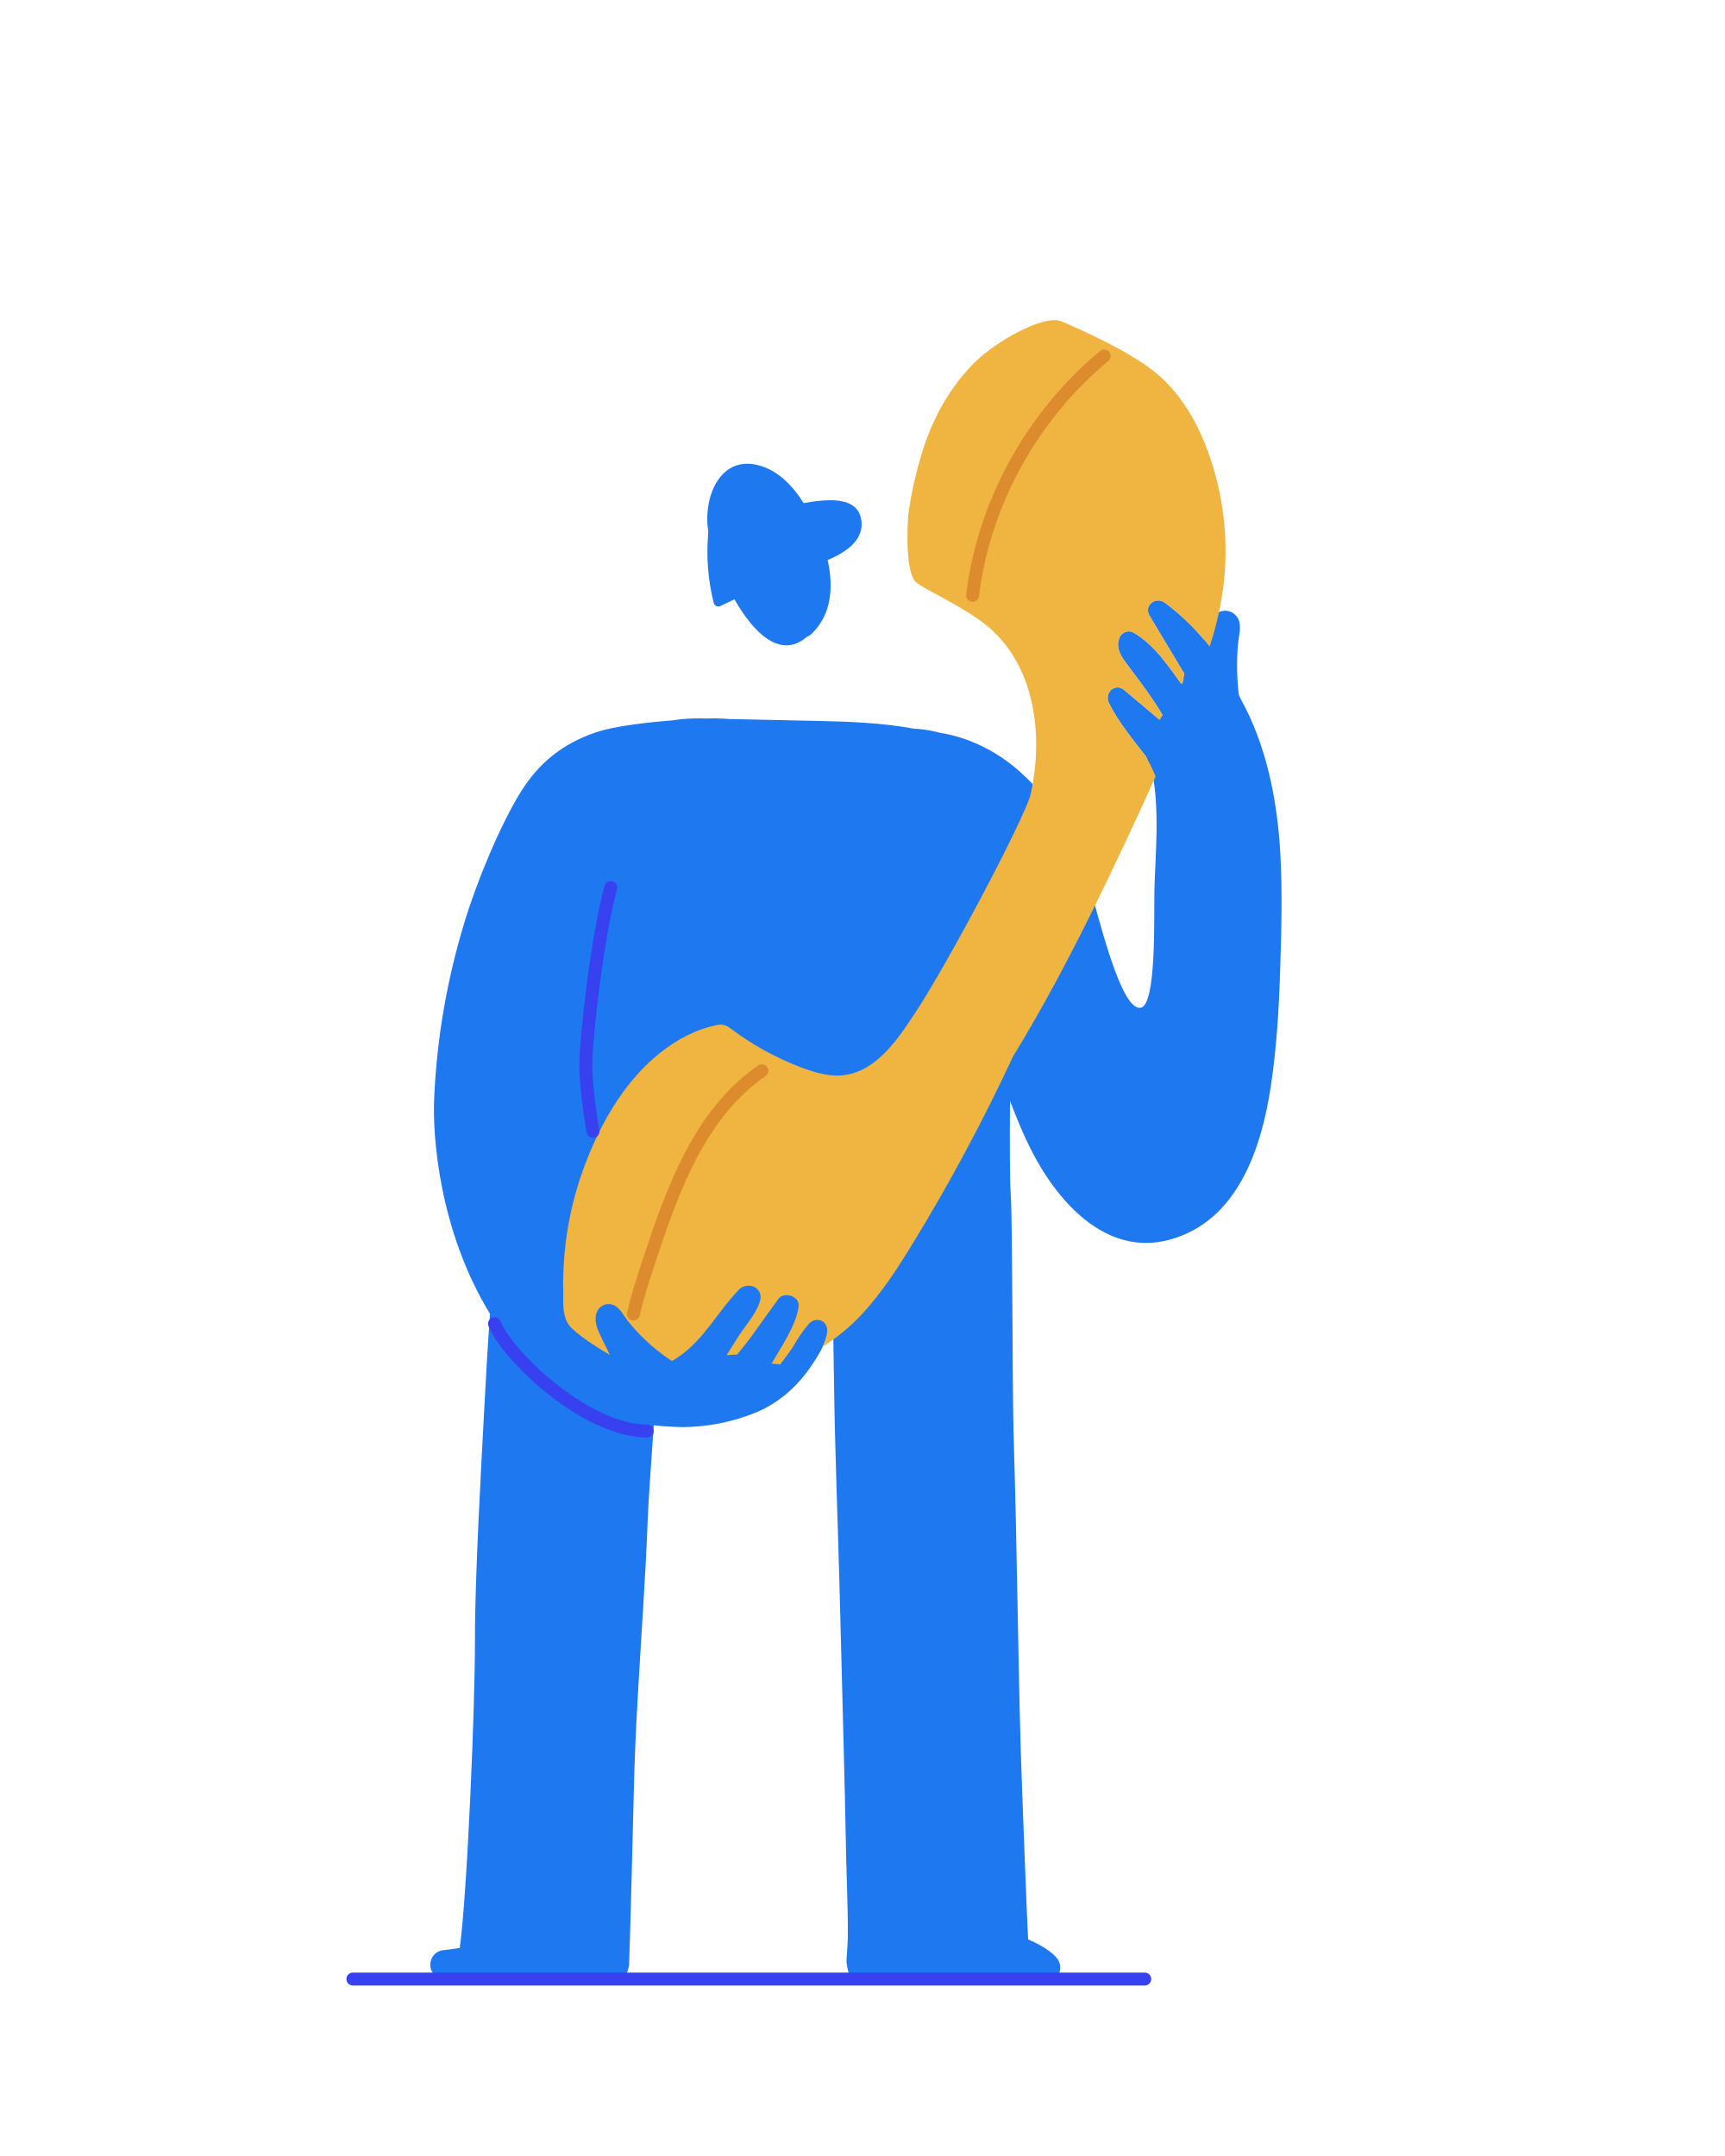
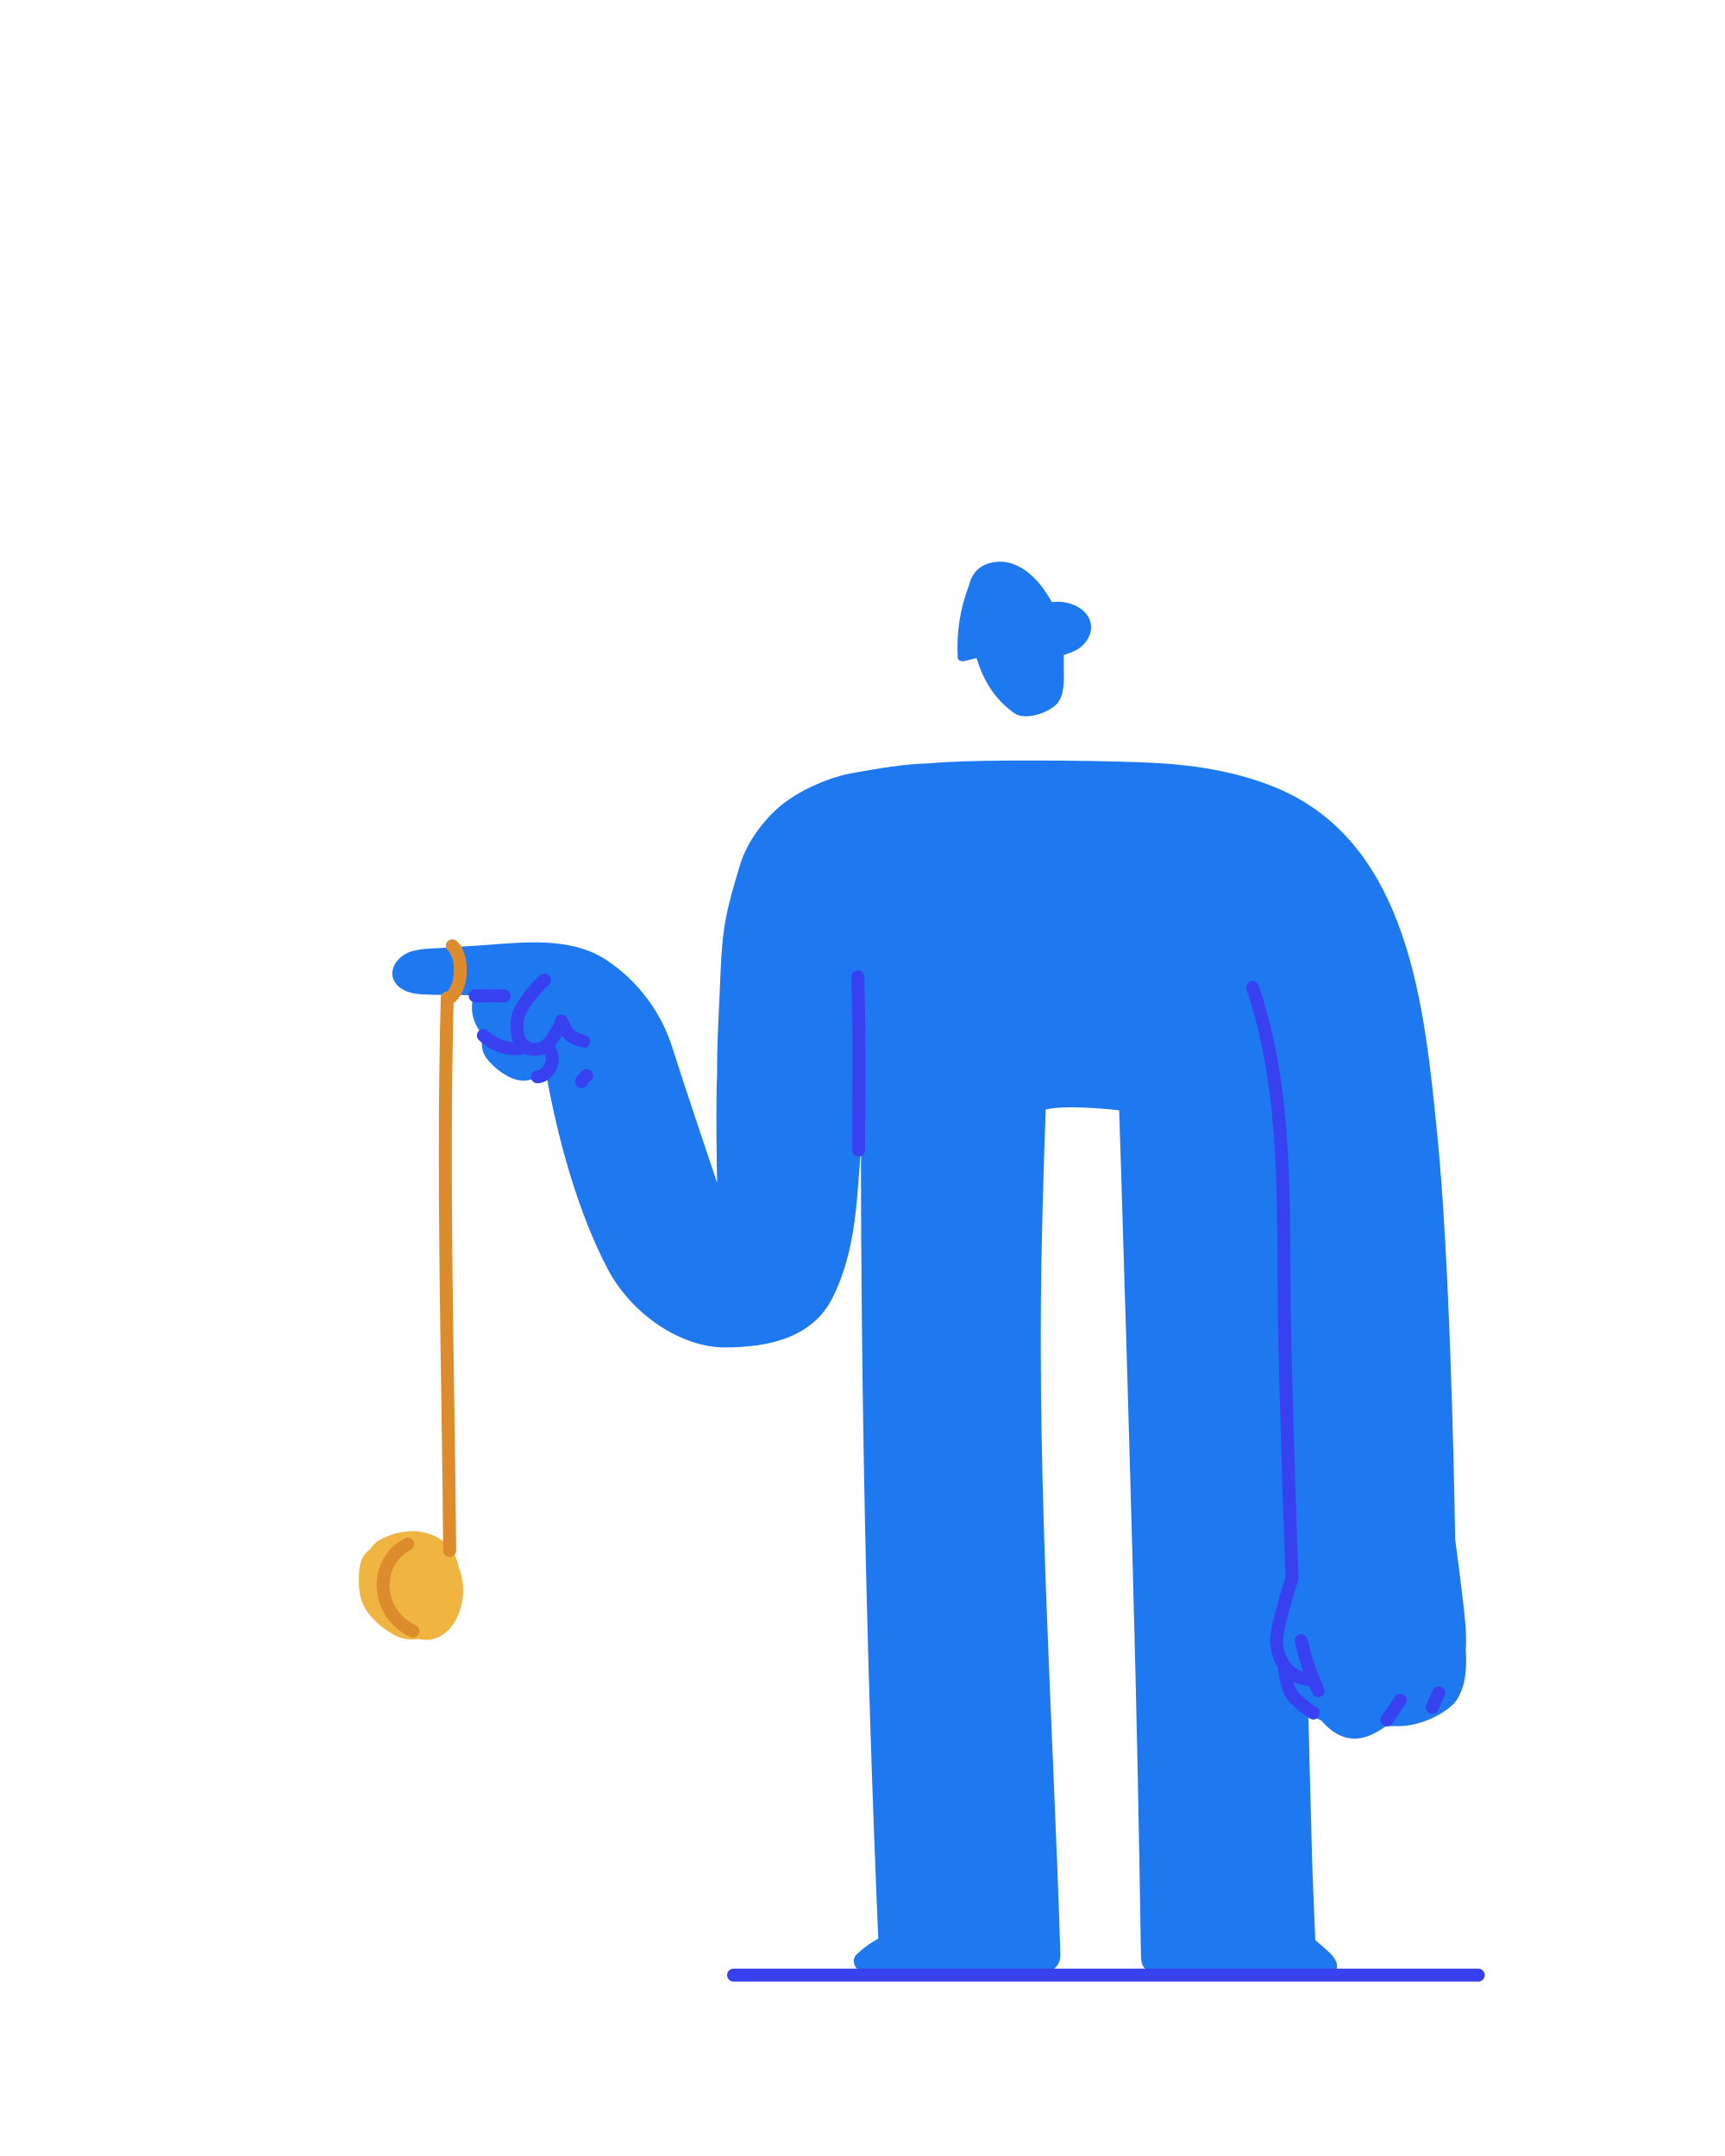
<svg xmlns="http://www.w3.org/2000/svg" viewBox="0 0 800 1000">
  <g id="jake">
-     <g id="telephone-call">
+     <g id="yo-yo">
      <g id="body">
-         <path d="M593.76,395.69c-1.42-24.9-6.44-50.06-18.48-71.75-.25-.57-.5-1.12-.76-1.68a116.26,116.26,0,0,1-.42-23.07c.31-3.66,1.76-8.27.29-11.81a6.74,6.74,0,0,0-8.65-3.64,4.15,4.15,0,0,0-2.79,2.85,4.26,4.26,0,0,0-1.8,2.25c-1,2.56-1.93,5.18-2.75,7.85a107.25,107.25,0,0,0-18.15-17.14c-4.19-3.12-10,1.21-7.16,6q7.54,12.59,15.07,25.17c.35.58.71,1.16,1.09,1.76a6.64,6.64,0,0,0-.42,2.42c-.37.69-.76,1.38-1.12,2.08-1-1.38-2-2.77-3-4.16-5.36-7.44-11-14.69-19-19.46a4.76,4.76,0,0,0-6.38,2c-2.6,5.78,1.47,10.19,4.76,14.64,3.14,4.25,6.34,8.47,9.35,12.8,2,2.85,3.91,5.78,5.66,8.81l-1.35,2.21-16.33-13.75c-4.32-3.65-9.46,1.37-7.15,6,4.47,9,10.94,16.71,17.06,24.63.25.43.48.87.72,1.31l-.19.51a7.21,7.21,0,0,1,.67,1.15c.19.25.38.5.56.76a5,5,0,0,1,1.08,3.15c3.9,17.05,1.52,40.91,1.21,55.08-.27,12.46,1.06,54.16-6.55,54.78S513.26,440.05,506.44,415s-16.7-42-33.37-57c-10.18-9.16-23.44-16-37.16-18.1-.41-.12-.82-.25-1.23-.35a60.64,60.64,0,0,0-11-1.61c-14.83-2.76-31.56-3.29-44-3.55l-41.35-.89a87.2,87.2,0,0,0-10.81-.23l-2.81-.06a75.12,75.12,0,0,0-13,.93c-13,1-27,2.87-34,5.11-13.18,4.16-26,11.89-35.82,27.46s-21,42.75-26.56,61.31a328.86,328.86,0,0,0-13.95,80.81c-.94,17.53,2.21,61.92,25.87,100.56-1,13.74-1.92,29.94-2.42,39.53-1.52,28.64-4.65,83-4.56,111.76s-3.43,115.72-7,142.47c0,.11,0,.22,0,.33-2.55.43-5.12.8-7.72,1.07-7.12.72-8.44,11.28-1.08,12.79,12.68,2.62,25.63,1.25,38.45,1.24,15.34,0,27.69,1.75,43,1.1,4.75-.2,5.83-8.26,5.83-8.37.44-11.23,1.84-64.52,2.18-80.06.61-28.29,2.59-56.53,4.3-84.77.86-14.13,1.66-28.25,2.19-42.39.24-6.31,1.4-24.13,2.78-43,5.2.55,10,.8,13.58.83a91.27,91.27,0,0,0,34.11-6.91c12.73-5.35,20.62-14.81,24.08-19.65,2.93-4.11,7.28-10.58,8.41-15.82a6.07,6.07,0,0,0,2.18-2.64l.83-.82c.17,9.08.31,17.75.41,25.62.41,30.82,1.63,60.62,2.47,91.45.83,30.28,2.83,108.24,2.91,116.54.08,7.56.38,16.55.6,24.11.23,8.13.47,16.26.41,24.39,0,3.14-.68,11.09-.61,11.5a1.25,1.25,0,0,0,0,.14l0,.12,0-.06c.14,1.53,1.29,12,7.1,9.74a8,8,0,0,0,.93-.43,6.46,6.46,0,0,0,2.87.55c29.3-.8,52.87,1.68,82.14-.69,5.89-.47,7.93-7,4.24-11.19-3.19-3.65-8.82-6.46-13.05-8.37-.53-9.1-2.21-54.44-2.74-67.88C473,804.12,472.53,776.56,472,749c-.51-27.74-1.08-55.36-1.91-83.11-.64-21.46-.49-100.13-1.32-111.47-.5-6.93-.5-25.42-.36-43.83,2.76,7.25,5.68,14.43,9.09,21.36,12,24.34,34.84,51.35,65.11,43,31.38-8.63,42.4-42.33,46.74-71,2.71-17.9,3.79-36,4.35-54.09S594.79,413.71,593.76,395.69Z" style="fill:#1e78f0" />
-         <path d="M328.51,246.64a97.75,97.75,0,0,0,2.5,33.07,2.24,2.24,0,0,0,3.33,1.26l6.27-3c8.91,15.67,21.43,28,33.62,17.38a6.73,6.73,0,0,0,2.23-1.44c9.36-8.93,10.09-22.1,7.38-34.17,7.75-3.21,16.14-8.57,15.73-17.12-.62-13.43-17.25-10.93-26.86-9.27-4.9-7.75-11.32-14.54-19.67-17.18-19.14-6.06-27.09,14.75-24.59,30.16Z" style="fill:#1e78f0" />
+         <path d="M190.32,441.45c4.5-1.52,9.44-1.44,14.12-1.75l17.95-1.19c19.5-1.3,42.09-4.55,59.29,7.08A76.45,76.45,0,0,1,312,486.45c6.14,19.48,20.57,62.12,20.57,62.12s-.74-37.38,0-49.73c-.15-15.77,1-31.55,1.58-47.31.87-21.74,2.72-29.58,9.2-50.83,3.08-10.08,11-20.78,19.26-27.44,8.84-7.11,22.51-13,33.55-14.85,11.34-1.93,22.81-4.07,34.29-4.33,5.52-.49,11-.77,16.46-.95,24.08-.8,70.59-.31,89.76.79s38.37,4.37,55.77,11.71c61.58,26,68.29,103,74.09,160.39,5.6,55.48,7.79,152.94,8.31,187.73q2,14.91,3.76,29.84c.83,7.07,1.63,14.5,1.19,21.68.45,8,.19,16.3-4.21,23.2-3.07,4.8-15.43,12.43-27.84,12.15-1.79,0-3.5,0-5.16.1a33.57,33.57,0,0,1-8.31,4.58c-8.69,3.13-15.74-.63-21.43-7.23-1-.48-2-1-3-1.49a22.36,22.36,0,0,1-3.07-.23q.15,6,.31,12,.72,27,1.43,54c.21,8.23,1.47,37.52,1.47,37.52s3.21,2.65,6.61,5.81,5.82,8.75,0,9.19c0,0-73.2.23-79.49.23s-7.88-3.5-7.94-7.4q-.71-44.71-1.61-89.43c-2.06-102.11-8.51-303.3-8.51-303.3s-23.73-2.81-34.07-.38q-1.32,35.26-2,70.55c-1.91,107.26,5.4,213.13,8.81,321.58.14,4.46-3.27,7.63-6,7.63l-85.26,0c-3.93,0-6.13-5.06-3.25-7.85a43,43,0,0,1,9.52-7c.18-.09.36-.18.53-.25q-2.06-48.23-3.62-96.47-4.19-131.28-4.42-262.65c0-.48.1-4.49.27-10.45-.49,6.57-1,13.13-1.53,19.66-1.05,13.26-2.6,34.12-11.92,52.62s-29.5,23-50,23-43.16-15.53-54-35.88c-14.16-26.58-23.6-61.63-28.74-90.68-1.15.14-2.31.22-3.49.26l-.2.19c-3.37,2.84-8.15,2.95-12.09,1.32a30.23,30.23,0,0,1-12-9.41,11,11,0,0,1-1.41-10.4,21.14,21.14,0,0,1-3.5-5.19,17.86,17.86,0,0,1-.87-13.53l-7.41-.12c-5.34-.09-10.72,0-16.06-.28-4-.2-8.37-.93-11.45-3.65C178.47,451.74,183.54,443.74,190.32,441.45Z" style="fill:#1e78f0" />
+         <path d="M501.08,300.22c-2.16,1.75-4.94,2.67-7.7,3.57-.43,7.82,1.69,18.93-4.29,23.66s-14.78,6.07-18.54,3.45c-9.49-6.62-14.68-15.78-17.65-25.68l-5.58,1.39c-1.6.39-3.09-.31-3.17-1.65a79.62,79.62,0,0,1,5.16-33.24c1.27-5.35,4.43-9.67,11.23-10.9,12.28-2.21,21.93,8.57,27.24,18.45l.22,0c5.93-.77,12.49,1.25,15.89,5.67C507.78,289.94,506,296.24,501.08,300.22Z" style="fill:#1e78f0" />
      </g>
-       <path id="object" d="M531.35,350.73c-6.12-7.92-12.59-15.61-17.06-24.63-2.31-4.66,2.83-9.68,7.15-6l16.33,13.75,1.35-2.21c-1.75-3-3.68-6-5.66-8.81-3-4.33-6.21-8.55-9.35-12.8-3.29-4.45-7.36-8.86-4.76-14.64a4.76,4.76,0,0,1,6.38-2c8,4.77,13.6,12,19,19.46,1.1,1.53,2.2,3.06,3.32,4.57a4,4,0,0,0,.84-1.9,6.74,6.74,0,0,1,.4-3c-.38-.6-.74-1.18-1.09-1.76q-7.53-12.58-15.07-25.17c-2.88-4.82,3-9.15,7.16-6A107.5,107.5,0,0,1,561,299.9a154.81,154.81,0,0,0,6.16-26.34,134.23,134.23,0,0,0-3.9-54.66c-4.65-16.36-12.2-32.38-25.08-44.14-12.24-11.17-38.5-22.59-46.12-25.77s-30.28,9-41.1,20.18c-11.9,12.36-19.57,27.29-24.14,43.45a180.07,180.07,0,0,0-5.31,24c-1,7.31-1.63,29.76,3.53,33.61s17.26,9,29,17.18c25.94,18.14,30.23,52.75,23.93,81-2.23,10-38.24,78.42-54.05,102.15-5.61,8.43-11.54,17.44-20.17,23.28a27.43,27.43,0,0,1-14,5c-6.42.31-12.68-1.65-18.59-3.89a132.68,132.68,0,0,1-32.72-18.21c-2.83-2.15-5.23-1.57-8.5-.73a61.39,61.39,0,0,0-7.48,2.51A63.87,63.87,0,0,0,309,486.17c-18.23,13.16-30.08,33.85-37.77,54.2a156,156,0,0,0-10,51.65,48.24,48.24,0,0,0,0,6.13c.08,4.63-.67,10.23,1.91,15.35,1.67,3.33,10.72,9.81,19.69,14.91-1.72-3.44-3.35-6.82-4.48-9.2-1.57-3.33-3.05-7.13-1.48-10.76a5.85,5.85,0,0,1,7.79-3.1c2.9,1.34,4.55,4.83,6.44,7.25a81,81,0,0,0,7.22,8,86.84,86.84,0,0,0,13.25,10.65,14.07,14.07,0,0,0,2.86-1.75c11.87-7.87,18.38-21.06,28.07-31.12a6.09,6.09,0,0,1,5.14-2,5.25,5.25,0,0,1,4.92,6.63c-1.53,6.05-6.65,11.49-10,16.67q-2.83,4.38-5.53,8.84c1.61-.1,3.23-.19,4.84-.25,2.33-2.83,4.65-5.68,6.83-8.71L361,602.45c2.48-3.46,10-1.41,9.38,3.6-1.07,8.57-8.36,19.1-12.55,26.43,1.23.1,3.9.35,4,.37.41-.51,5.49-7.29,6-8.25a66.33,66.33,0,0,1,7.11-10.37c2.95-3.57,8.51-2.29,8.7,2.68a17.54,17.54,0,0,1-2,7.63A91.24,91.24,0,0,0,399,610.33c10-10.54,17.76-22.83,25.25-35.12q12-19.69,22.91-40,12-22.28,22.66-45.19c14.05-23,26.67-46.9,38.52-71.07q14.28-29.16,27.6-58.82A86.19,86.19,0,0,0,531.35,350.73Z" style="fill:#f0b441" />
+       <path id="object" d="M166.42,733.48c0,5.41,1,10.36,4.39,14.71a37.36,37.36,0,0,0,12.68,10.48,17,17,0,0,0,10.6,1.48,13.88,13.88,0,0,0,8.21-.35c11.16-4.2,15.34-21.33,10.5-32.52a25.5,25.5,0,0,0-.66-2.74c-2.76-9.17-11.63-14.46-21-14.35a32.5,32.5,0,0,0-14.74,3.9,11.23,11.23,0,0,0-4.56,4.29c-.36.27-.72.54-1.06.84C166.58,722.86,166.4,728.26,166.42,733.48Z" style="fill:#f0b441" />
      <g id="object-lines">
-         <path d="M353.33,496.65c-28.93,20-41.44,55.2-52.28,88.07-2.7,8.17-5.4,16.38-7.29,24.74" style="fill:none;stroke:#dc8c2d;stroke-linecap:round;stroke-linejoin:round;stroke-width:6px" />
-         <path d="M512.1,165.11c-33.57,27.9-55.82,68.34-61.05,111" style="fill:none;stroke:#dc8c2d;stroke-linecap:round;stroke-linejoin:round;stroke-width:6px" />
+         <path d="M207.41,462.84c-2.28,86.09.43,170.23,1.14,256.35" style="fill:none;stroke:#dc8c2d;stroke-linecap:round;stroke-linejoin:round;stroke-width:6px" />
+         <path d="M209.77,438.7c5.24,4.66,5.15,19.69-1.36,24.24" style="fill:none;stroke:#dc8c2d;stroke-linecap:round;stroke-linejoin:round;stroke-width:6px" />
+         <path d="M189.09,716.17a21.11,21.11,0,0,0-10.62,13,23,23,0,0,0,1.8,16.74,24.06,24.06,0,0,0,11.27,10.63" style="fill:none;stroke:#dc8c2d;stroke-linecap:round;stroke-linejoin:round;stroke-width:6px" />
      </g>
      <g id="body-lines">
-         <path d="M283.26,411.68c-6.53,24-11.58,70.67-11.59,82.65,0,6.23,1.4,19.78,3.34,30.4" style="fill:none;stroke:#3741f0;stroke-linecap:round;stroke-linejoin:round;stroke-width:6px" />
-         <line x1="530.9" y1="917.92" x2="163.65" y2="917.92" style="fill:none;stroke:#3741f0;stroke-linecap:round;stroke-linejoin:round;stroke-width:6px" />
-         <path d="M229.35,614c6.63,15.82,42.86,49.74,70.83,49.74" style="fill:none;stroke:#3741f0;stroke-linecap:round;stroke-linejoin:round;stroke-width:6px" />
+         <path d="M252.54,454.62a56,56,0,0,0-10.43,12.58,16,16,0,0,0-1.65,3.35,16.24,16.24,0,0,0-.64,4.39c-.12,3,0,6.24,1.83,8.66a8,8,0,0,0,6.16,3.14,8.93,8.93,0,0,0,6.45-2.63,17.32,17.32,0,0,0,2.19-2.84q2.07-3.18,3.85-6.52" style="fill:none;stroke:#3741f0;stroke-linecap:round;stroke-linejoin:round;stroke-width:6px" />
+         <path d="M260.37,473.53c1.17,1.89,1.78,4.14,3.26,5.82,1.78,2,4.5,2.88,7.09,3.65" style="fill:none;stroke:#3741f0;stroke-linecap:round;stroke-linejoin:round;stroke-width:6px" />
+         <path d="M224.16,480.28c5,4.67,12.39,7.44,19.34,5.48" style="fill:none;stroke:#3741f0;stroke-linecap:round;stroke-linejoin:round;stroke-width:6px" />
+         <path d="M249.26,499.49c4-.32,6.94-4.49,6.89-8.51,0-2.09-1-4.48-3.06-4.93" style="fill:none;stroke:#3741f0;stroke-linecap:round;stroke-linejoin:round;stroke-width:6px" />
+         <path d="M220.37,461.9c6.44-.11,13.46,0,13.46,0" style="fill:none;stroke:#3741f0;stroke-linecap:round;stroke-linejoin:round;stroke-width:6px" />
+         <path d="M272.08,498.87a10.91,10.91,0,0,0-2.37,2.79" style="fill:none;stroke:#3741f0;stroke-linecap:round;stroke-linejoin:round;stroke-width:6px" />
+         <path d="M580.92,458c16.33,48.11,14.07,100.19,14.72,151,.5,38.87,3.55,123,3.55,123s-7.17,22.13-7.17,29,4.12,18.08,17,18.08" style="fill:none;stroke:#3741f0;stroke-linecap:round;stroke-linejoin:round;stroke-width:6px" />
+         <path d="M397.84,453.1c.88,31.28.38,49,.33,80.35" style="fill:none;stroke:#3741f0;stroke-linecap:round;stroke-linejoin:round;stroke-width:6px" />
+         <path d="M649.44,788.56l-6.22,9.17" style="fill:none;stroke:#3741f0;stroke-linecap:round;stroke-linejoin:round;stroke-width:6px" />
+         <path d="M667.25,785.16l-3,6.71" style="fill:none;stroke:#3741f0;stroke-linecap:round;stroke-linejoin:round;stroke-width:6px" />
+         <path d="M603.46,760.94a109.65,109.65,0,0,0,7.87,23.25" style="fill:none;stroke:#3741f0;stroke-linecap:round;stroke-linejoin:round;stroke-width:6px" />
+         <path d="M595.7,772.57c.08,4,1.5,11.48,4.15,14.44a50.59,50.59,0,0,0,9.21,7.53" style="fill:none;stroke:#3741f0;stroke-linecap:round;stroke-linejoin:round;stroke-width:6px" />
+         <line x1="340.2" y1="916.1" x2="685.58" y2="916.1" style="fill:none;stroke:#3741f0;stroke-linecap:round;stroke-linejoin:round;stroke-width:6px" />
      </g>
    </g>
  </g>
</svg>
